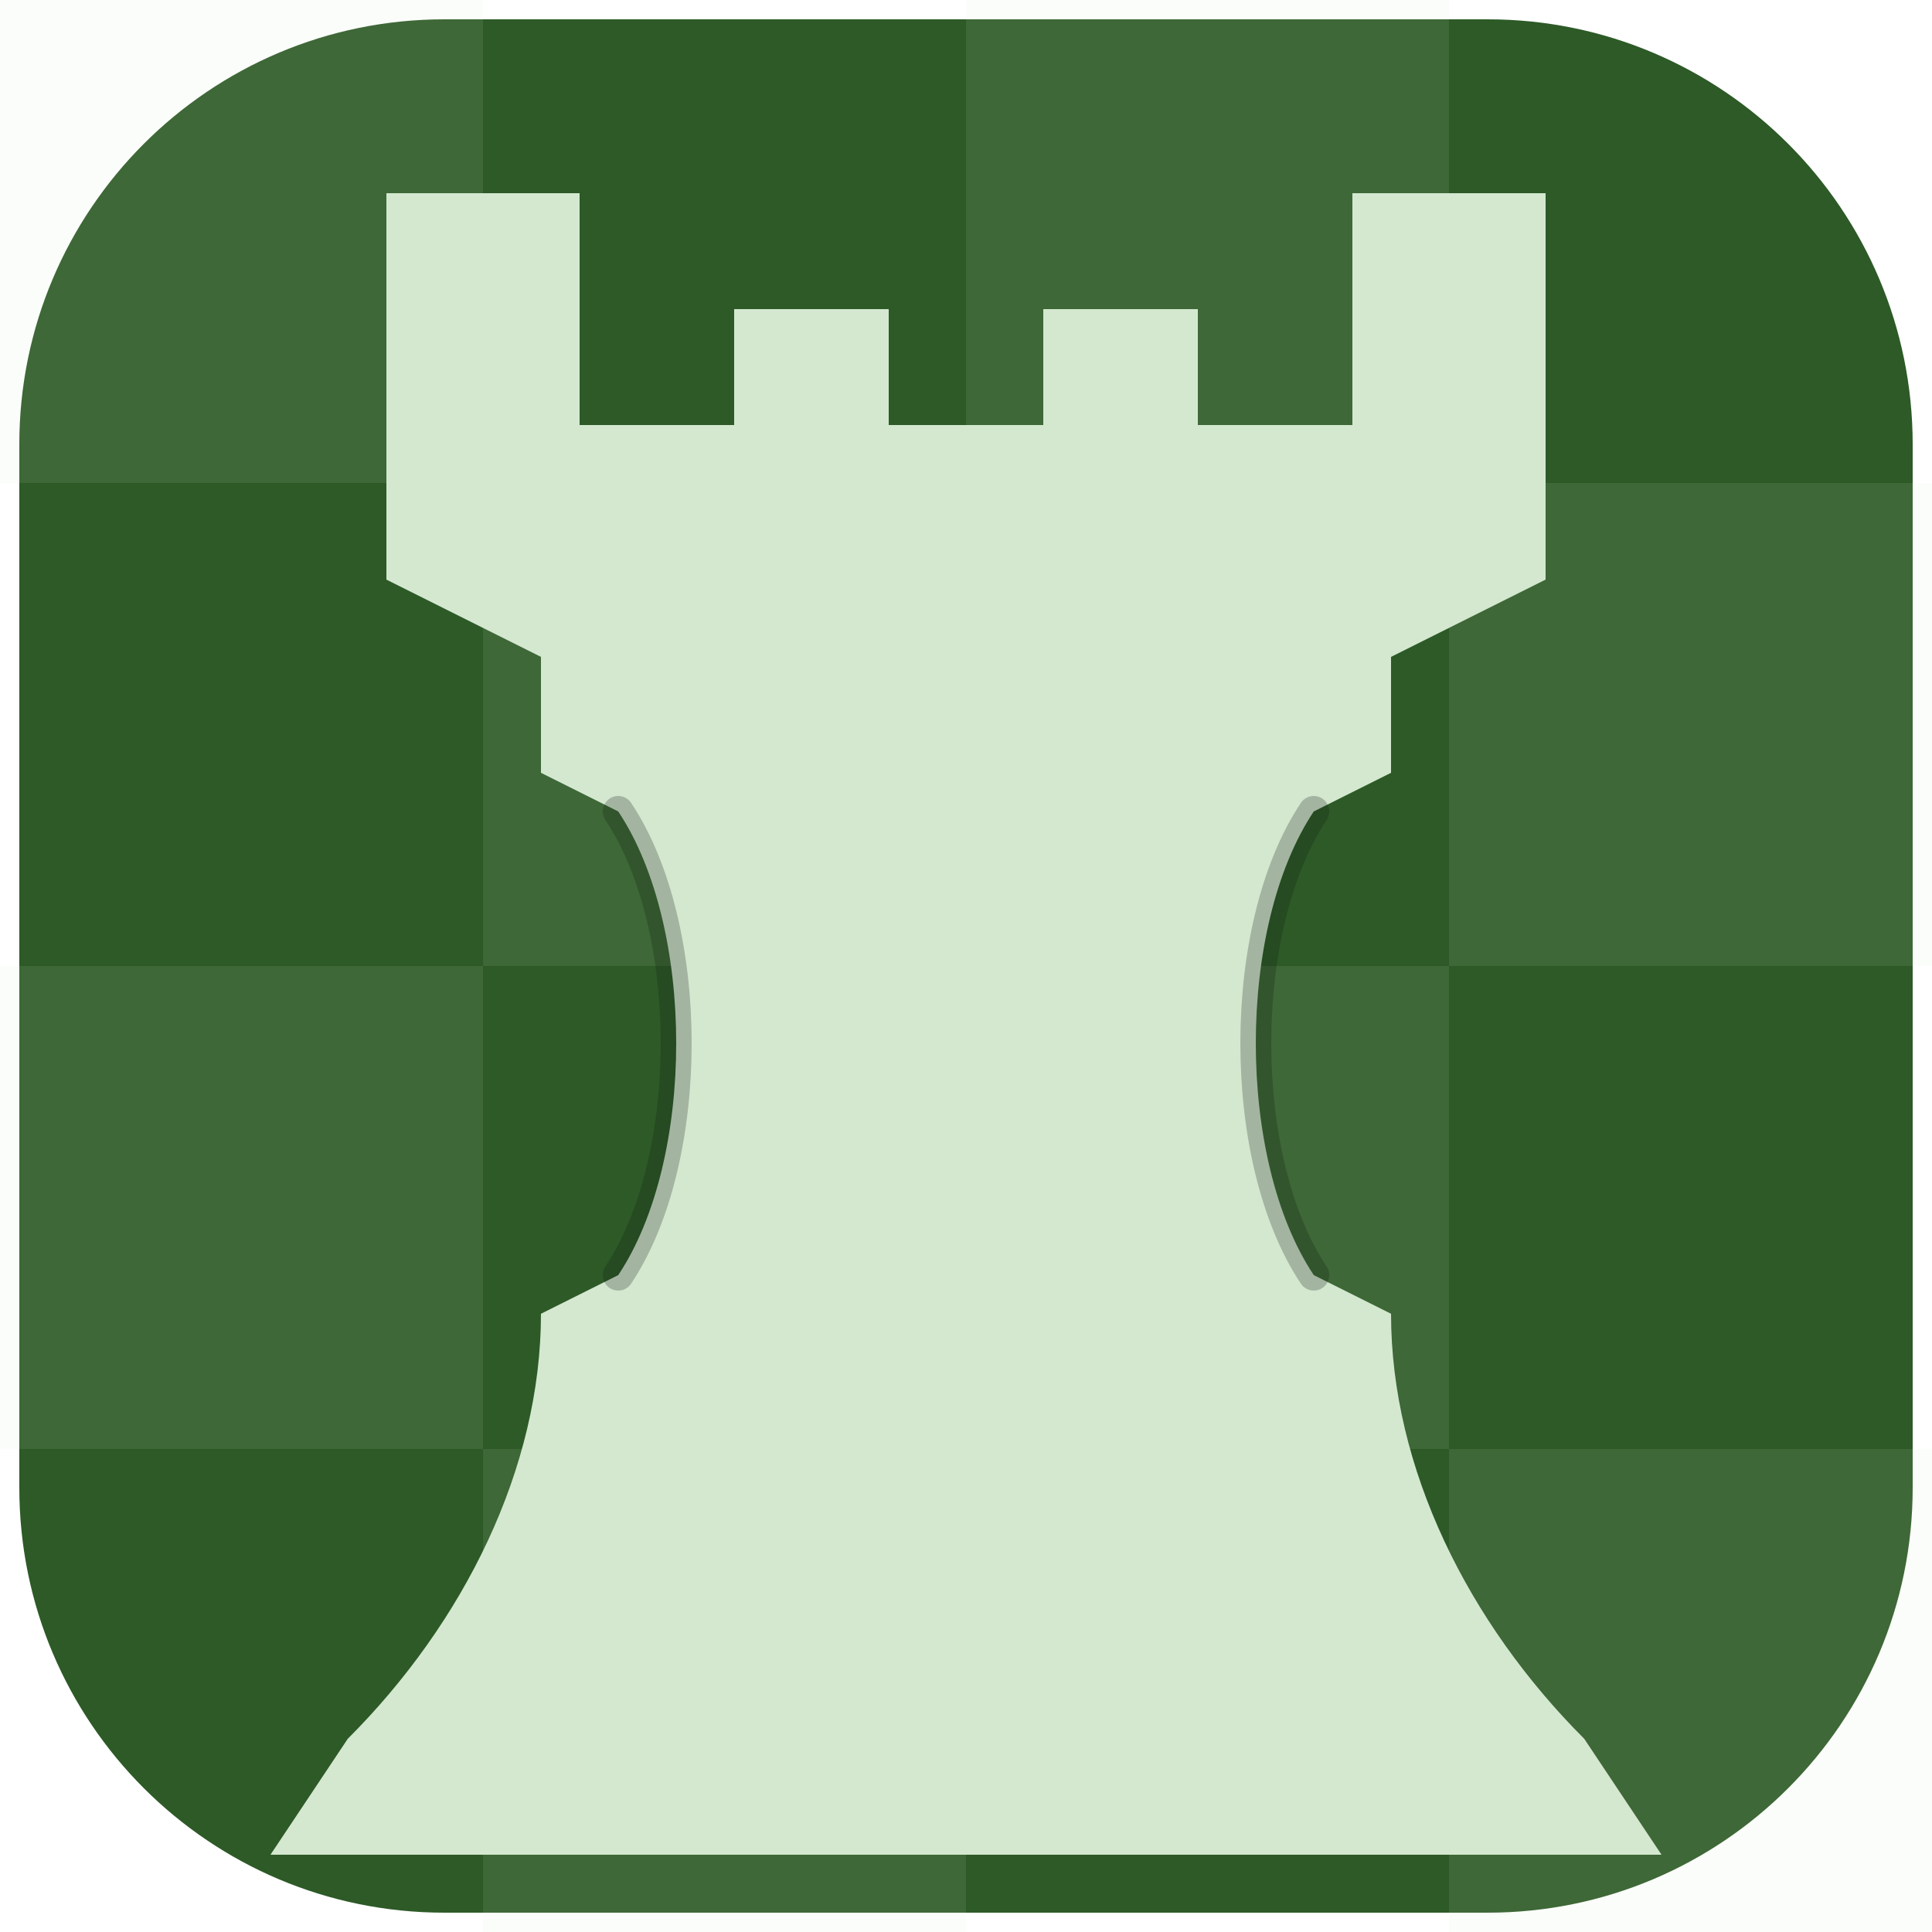
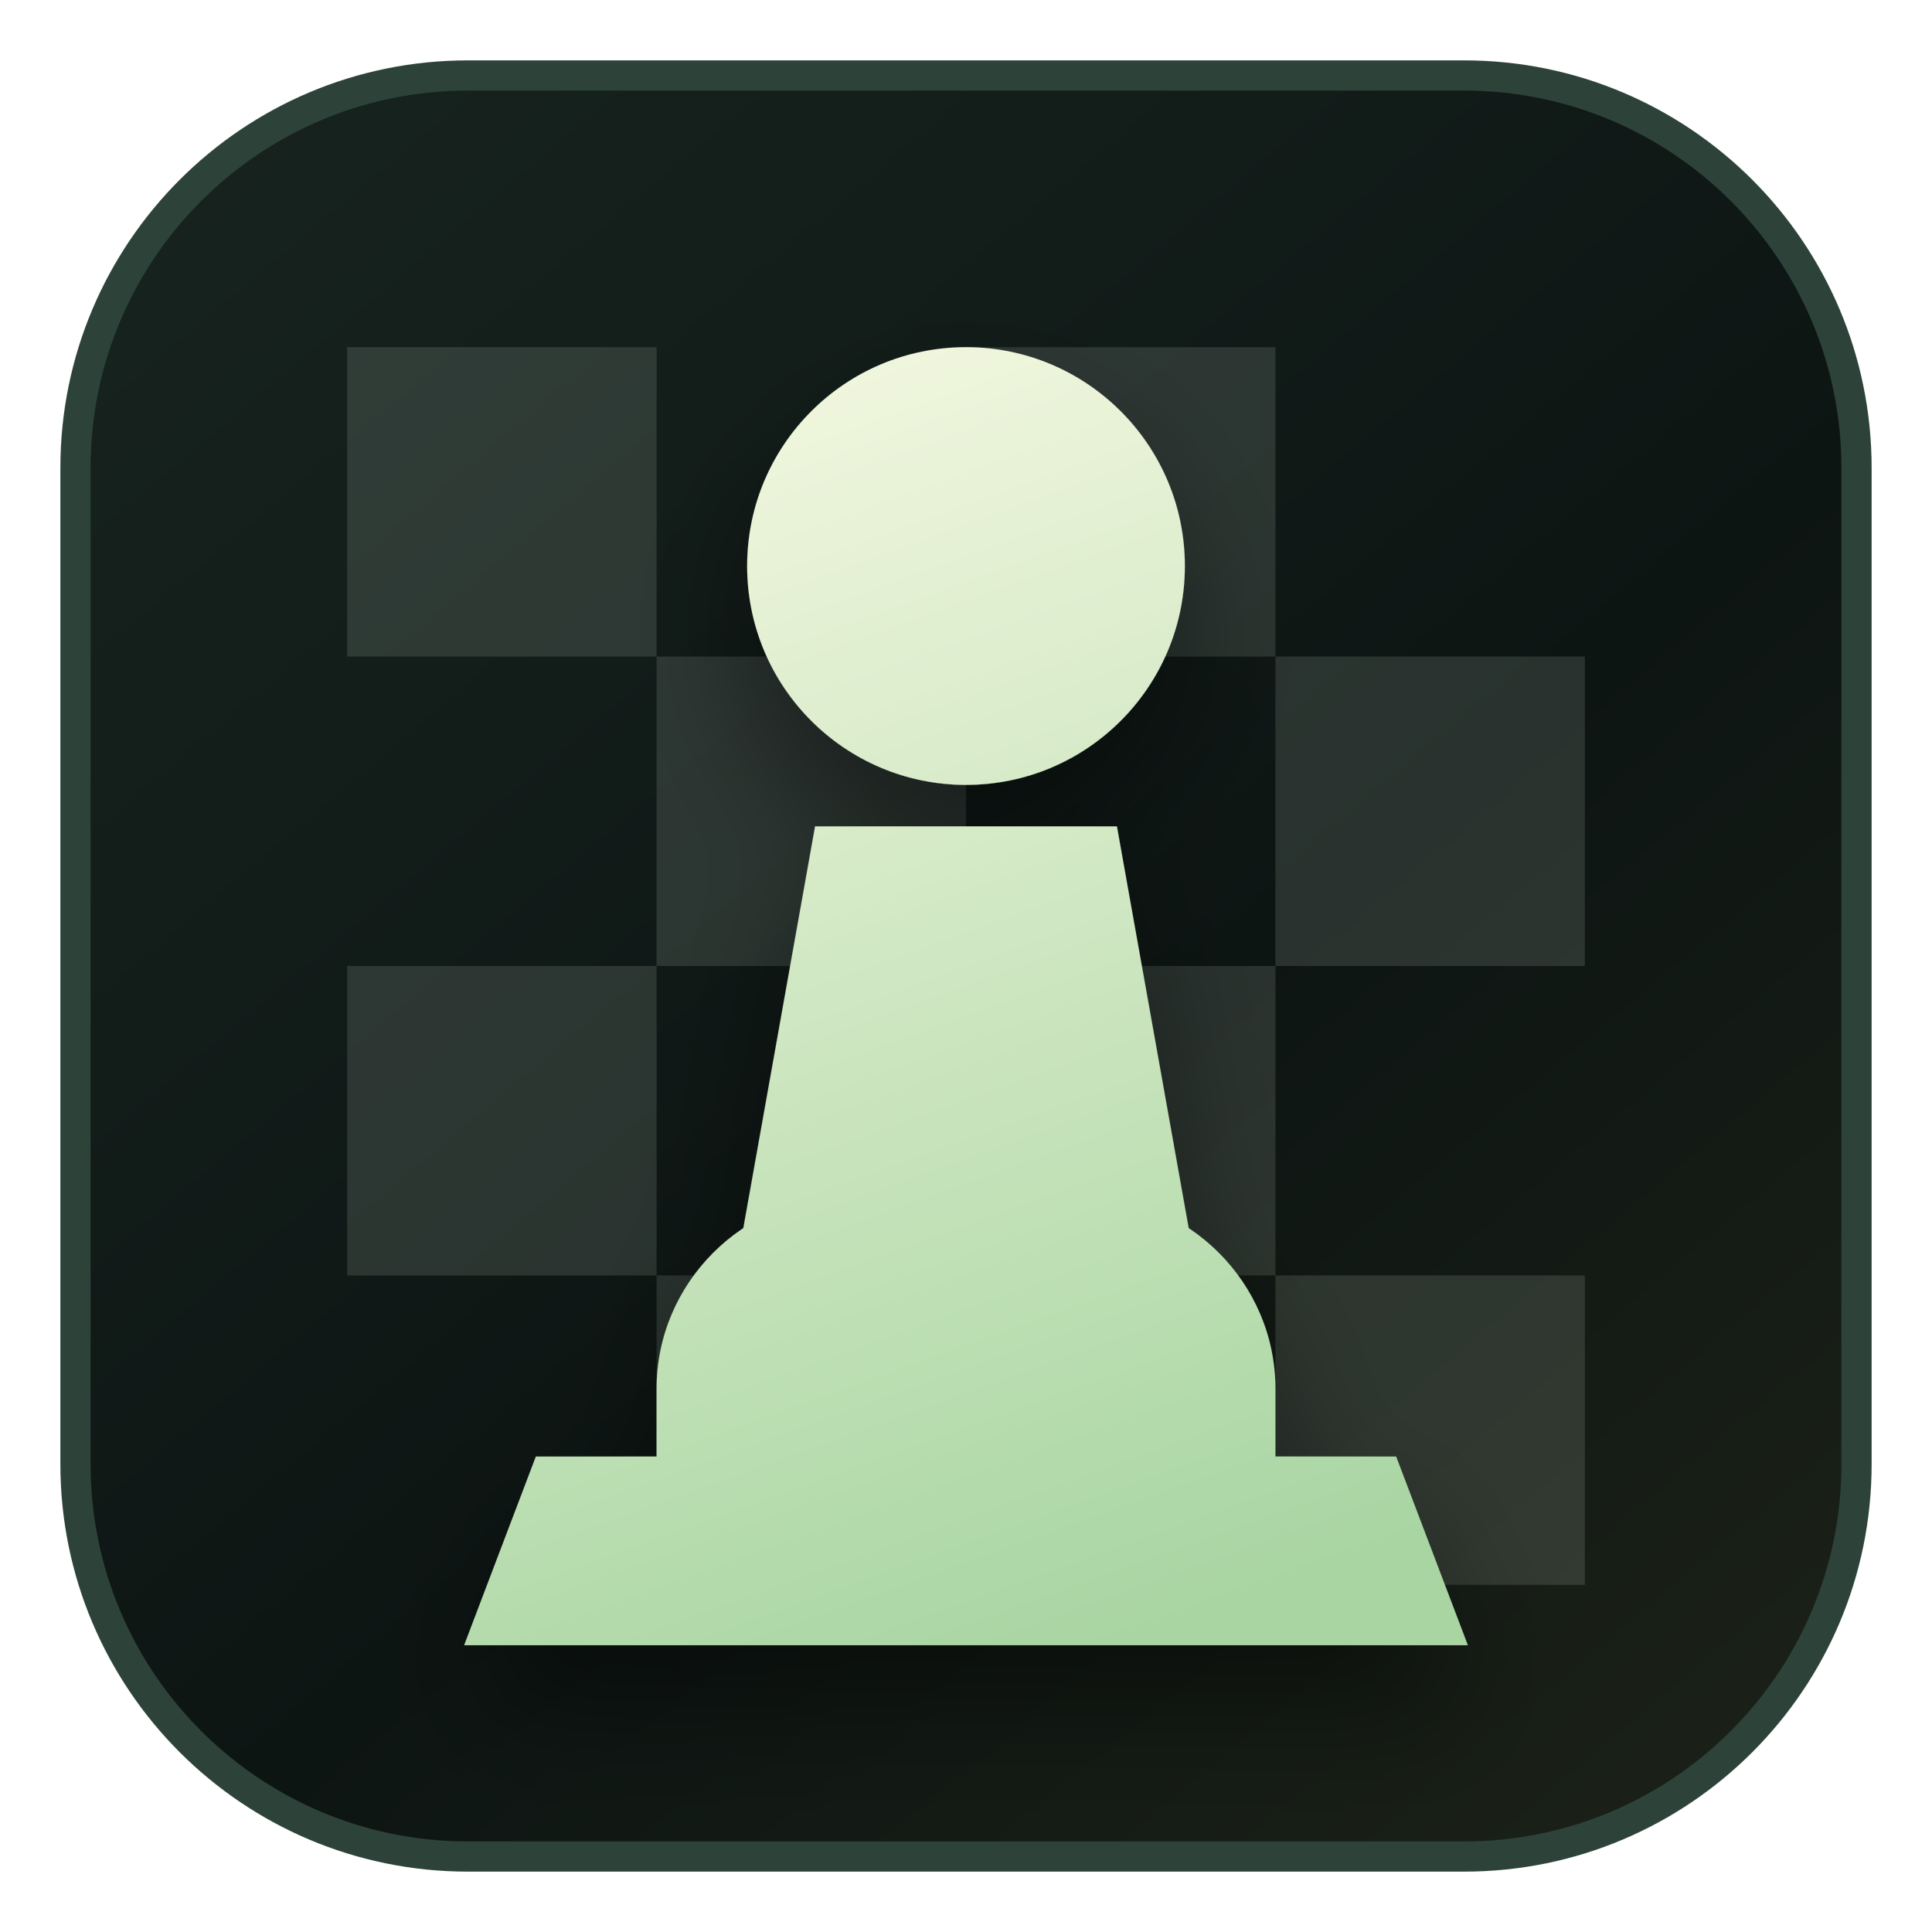
- <svg xmlns="http://www.w3.org/2000/svg" width="512" height="512" viewBox="0 0 100 100">
-   <rect x="1" y="1" width="98" height="98" rx="22" ry="22" fill="#2d5a27" />
-   <rect x="0" y="0" width="25" height="25" fill="#d4e8d0" opacity="0.10" />
-   <rect x="50" y="0" width="25" height="25" fill="#d4e8d0" opacity="0.10" />
-   <rect x="25" y="25" width="25" height="25" fill="#d4e8d0" opacity="0.10" />
-   <rect x="75" y="25" width="25" height="25" fill="#d4e8d0" opacity="0.10" />
-   <rect x="0" y="50" width="25" height="25" fill="#d4e8d0" opacity="0.10" />
-   <rect x="50" y="50" width="25" height="25" fill="#d4e8d0" opacity="0.10" />
-   <rect x="25" y="75" width="25" height="25" fill="#d4e8d0" opacity="0.10" />
-   <rect x="75" y="75" width="25" height="25" fill="#d4e8d0" opacity="0.10" />
-   <g transform="translate(0 4)">
-     <g fill="#d4e8d0">
-       <path d="M 30 6 L 30 18 L 38 18 L 38 12 L 46 12 L 46 18 L 54 18 L 54 12 L 62 12 L 62 18 L 70 18 L 70 6 L 80 6 L 80 26 L 72 30 L 72 36 L 68 38 C 64 44 64 56 68 62 L 72 64 C 72 72 76 80 82 86 L 86 92 L 14 92 L 18 86 C 24 80 28 72 28 64 L 32 62 C 36 56 36 44 32 38 L 28 36 L 28 30 L 20 26 L 20 6 Z" />
-       <path d="M 32 38 C 36 44 36 56 32 62" fill="none" stroke="#0e1a0e" stroke-width="1.6" opacity="0.25" stroke-linecap="round" />
-       <path d="M 68 38 C 64 44 64 56 68 62" fill="none" stroke="#0e1a0e" stroke-width="1.6" opacity="0.25" stroke-linecap="round" />
-     </g>
+ <svg xmlns="http://www.w3.org/2000/svg" width="512" height="512" viewBox="0 0 512 512" role="img" aria-label="Chess Analysis">
+   <defs>
+     <linearGradient id="bg" x1="64" y1="28" x2="448" y2="484" gradientUnits="userSpaceOnUse">
+       <stop offset="0" stop-color="#17231f" />
+       <stop offset="0.58" stop-color="#0d1513" />
+       <stop offset="1" stop-color="#1b2117" />
+     </linearGradient>
+     <linearGradient id="piece" x1="198" y1="96" x2="318" y2="430" gradientUnits="userSpaceOnUse">
+       <stop offset="0" stop-color="#f2f7df" />
+       <stop offset="1" stop-color="#a8d5a2" />
+     </linearGradient>
+     <filter id="shadow" x="-20%" y="-20%" width="140%" height="140%">
+       <feDropShadow dx="0" dy="18" stdDeviation="16" flood-color="#020706" flood-opacity="0.42" />
+     </filter>
+   </defs>
+   <rect x="20" y="20" width="472" height="472" rx="104" fill="url(#bg)" />
+   <rect x="20" y="20" width="472" height="472" rx="104" fill="none" stroke="#2d433a" stroke-width="8" />
+   <g opacity="0.14" fill="#d8ead8">
+     <path d="M92 92h82v82H92zM256 92h82v82h-82zM174 174h82v82h-82zM338 174h82v82h-82zM92 256h82v82H92zM256 256h82v82h-82zM174 338h82v82h-82zM338 338h82v82h-82z" />
+   </g>
+   <g filter="url(#shadow)" fill="url(#piece)">
+     <circle cx="256" cy="150" r="58" />
+     <path d="M216 219h80l20 112H196l20-112z" />
+     <path d="M174 368c0-28 23-51 51-51h62c28 0 51 23 51 51v19H174v-19z" />
+     <path d="M142 386h228l19 50H123l19-50z" />
  </g>
</svg>
